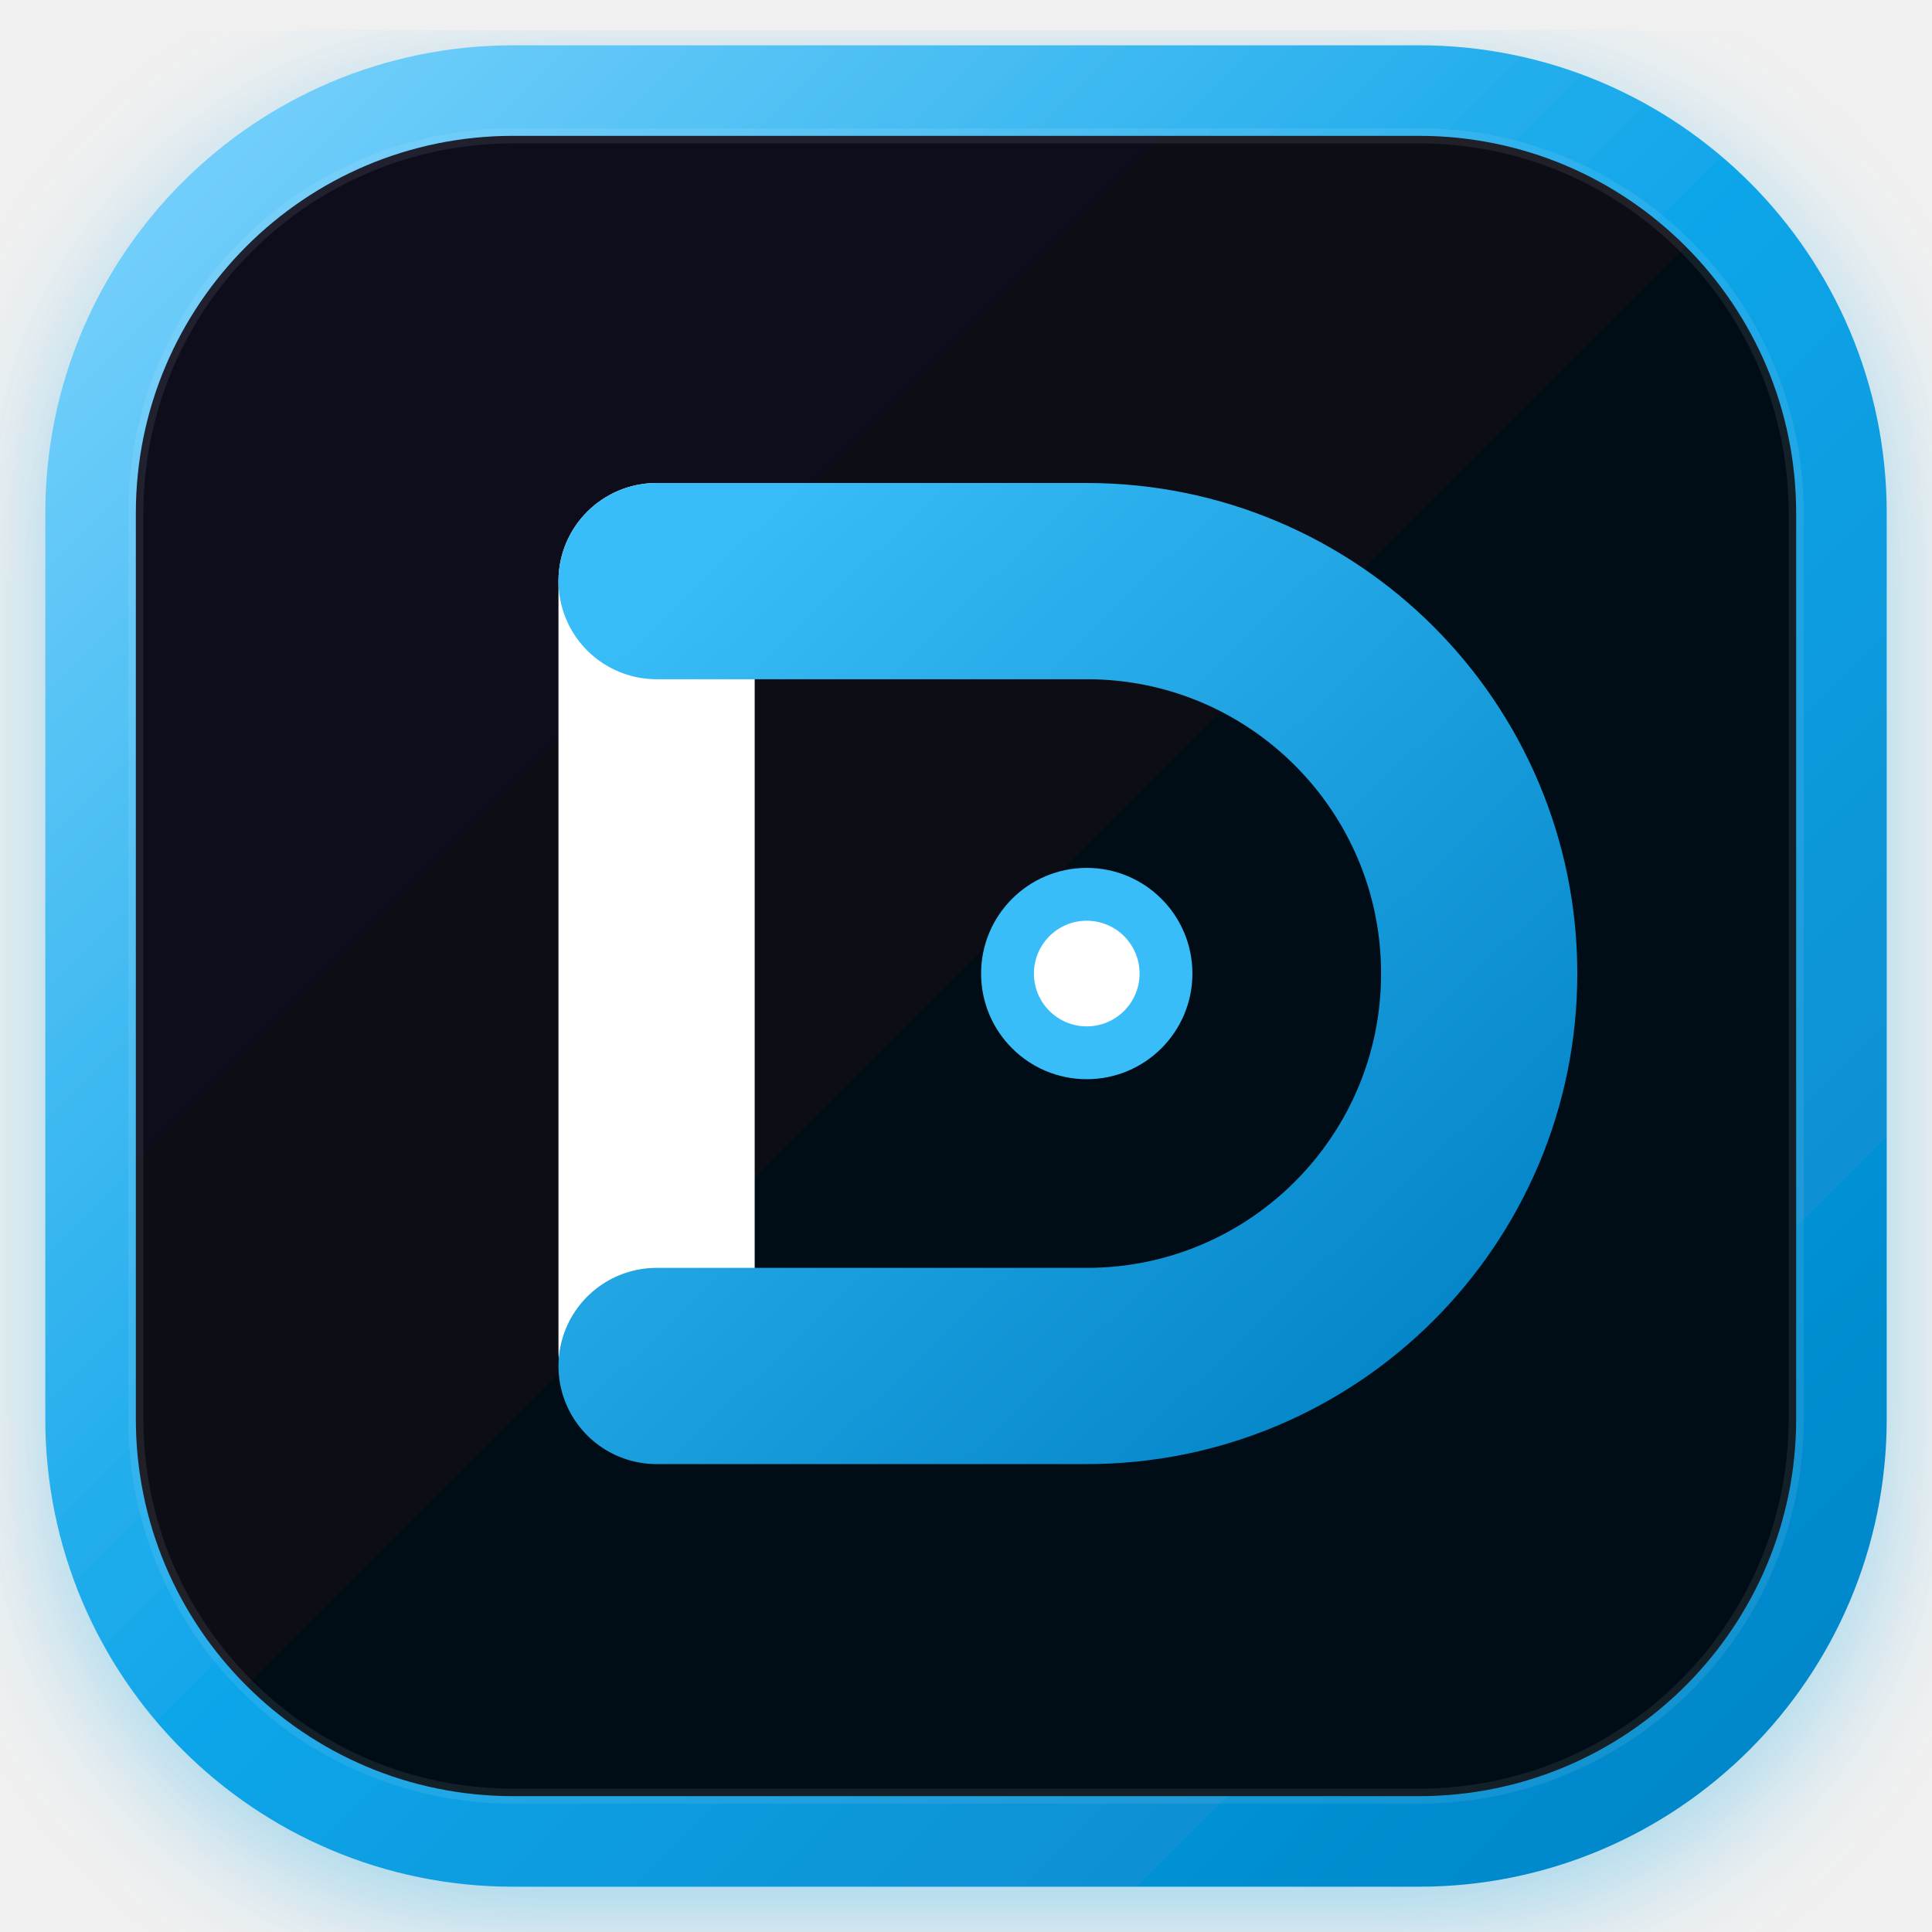
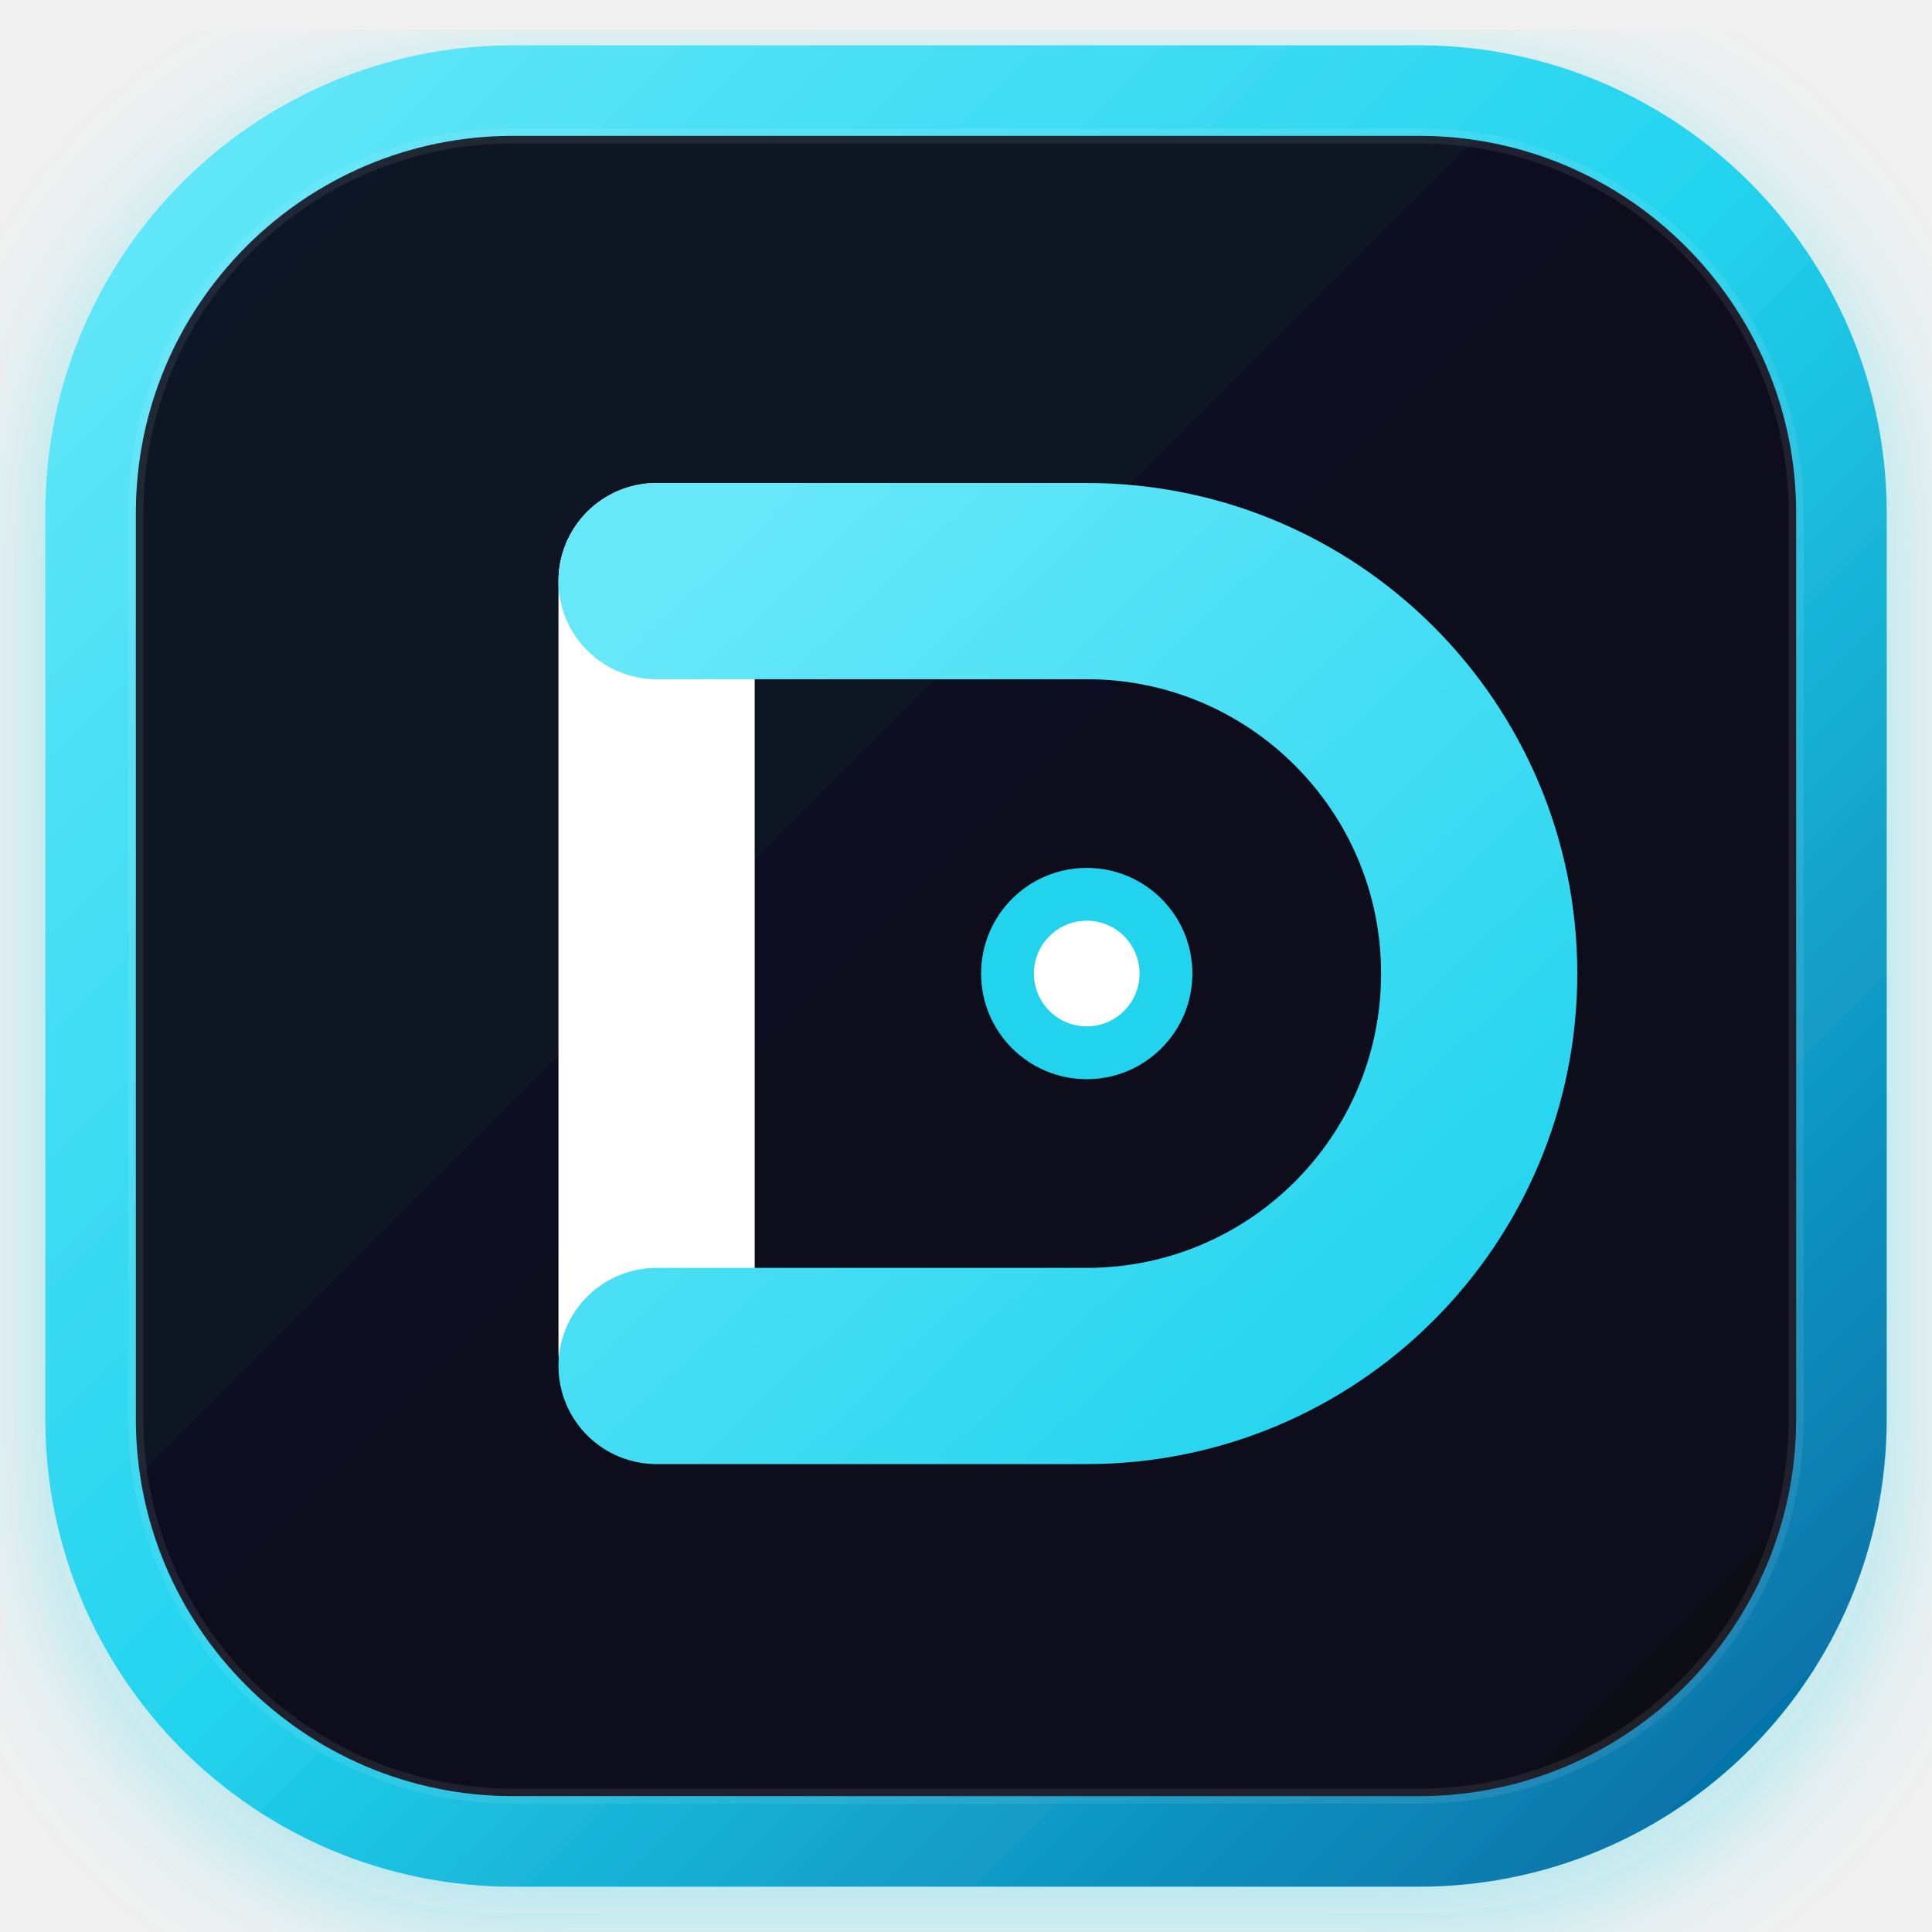
<svg xmlns="http://www.w3.org/2000/svg" viewBox="0 0 512 512" width="512" height="512">
  <defs>
    <linearGradient id="bgGrad" x1="0%" y1="0%" x2="100%" y2="100%">
-       <stop offset="0%" stop-color="#0a0f1d" />
-       <stop offset="100%" stop-color="#030712" />
+       <stop offset="0%" stop-color="#0E1626" />
+       <stop offset="100%" stop-color="#060B18" />
    </linearGradient>
    <linearGradient id="cyanGrad" x1="0%" y1="0%" x2="100%" y2="100%">
-       <stop offset="0%" stop-color="#38bdf8" />
-       <stop offset="100%" stop-color="#0284c7" />
+       <stop offset="0%" stop-color="#67E8F9" />
+       <stop offset="100%" stop-color="#22D3EE" />
    </linearGradient>
    <linearGradient id="glowBorder" x1="0%" y1="0%" x2="100%" y2="100%">
-       <stop offset="0%" stop-color="#7dd3fc" />
-       <stop offset="50%" stop-color="#0ea5e9" />
-       <stop offset="100%" stop-color="#0284c7" />
+       <stop offset="0%" stop-color="#67E8F9" />
+       <stop offset="50%" stop-color="#22D3EE" />
+       <stop offset="100%" stop-color="#0369A1" />
    </linearGradient>
    <filter id="softGlow" x="-20%" y="-20%" width="140%" height="140%">
-       <feDropShadow dx="0" dy="8" stdDeviation="16" flood-color="#0ea5e9" flood-opacity="0.35" />
+       <feDropShadow dx="0" dy="8" stdDeviation="16" flood-color="#22D3EE" flood-opacity="0.35" />
    </filter>
  </defs>
  <rect x="24" y="24" width="464" height="464" rx="112" fill="url(#bgGrad)" stroke="url(#glowBorder)" stroke-width="24" filter="url(#softGlow)" />
  <rect x="36" y="36" width="440" height="440" rx="100" fill="none" stroke="#ffffff" stroke-opacity="0.08" stroke-width="4" />
  <rect x="148" y="128" width="52" height="256" rx="26" fill="#ffffff" />
  <path d="M174 154 H288 C345.438 154 392 200.562 392 258 C392 315.438 345.438 362 288 362 H174" fill="none" stroke="url(#cyanGrad)" stroke-width="52" stroke-linecap="round" stroke-linejoin="round" />
-   <circle cx="288" cy="258" r="28" fill="#38bdf8" />
+   <circle cx="288" cy="258" r="28" fill="#22D3EE" />
  <circle cx="288" cy="258" r="14" fill="#ffffff" />
</svg>
